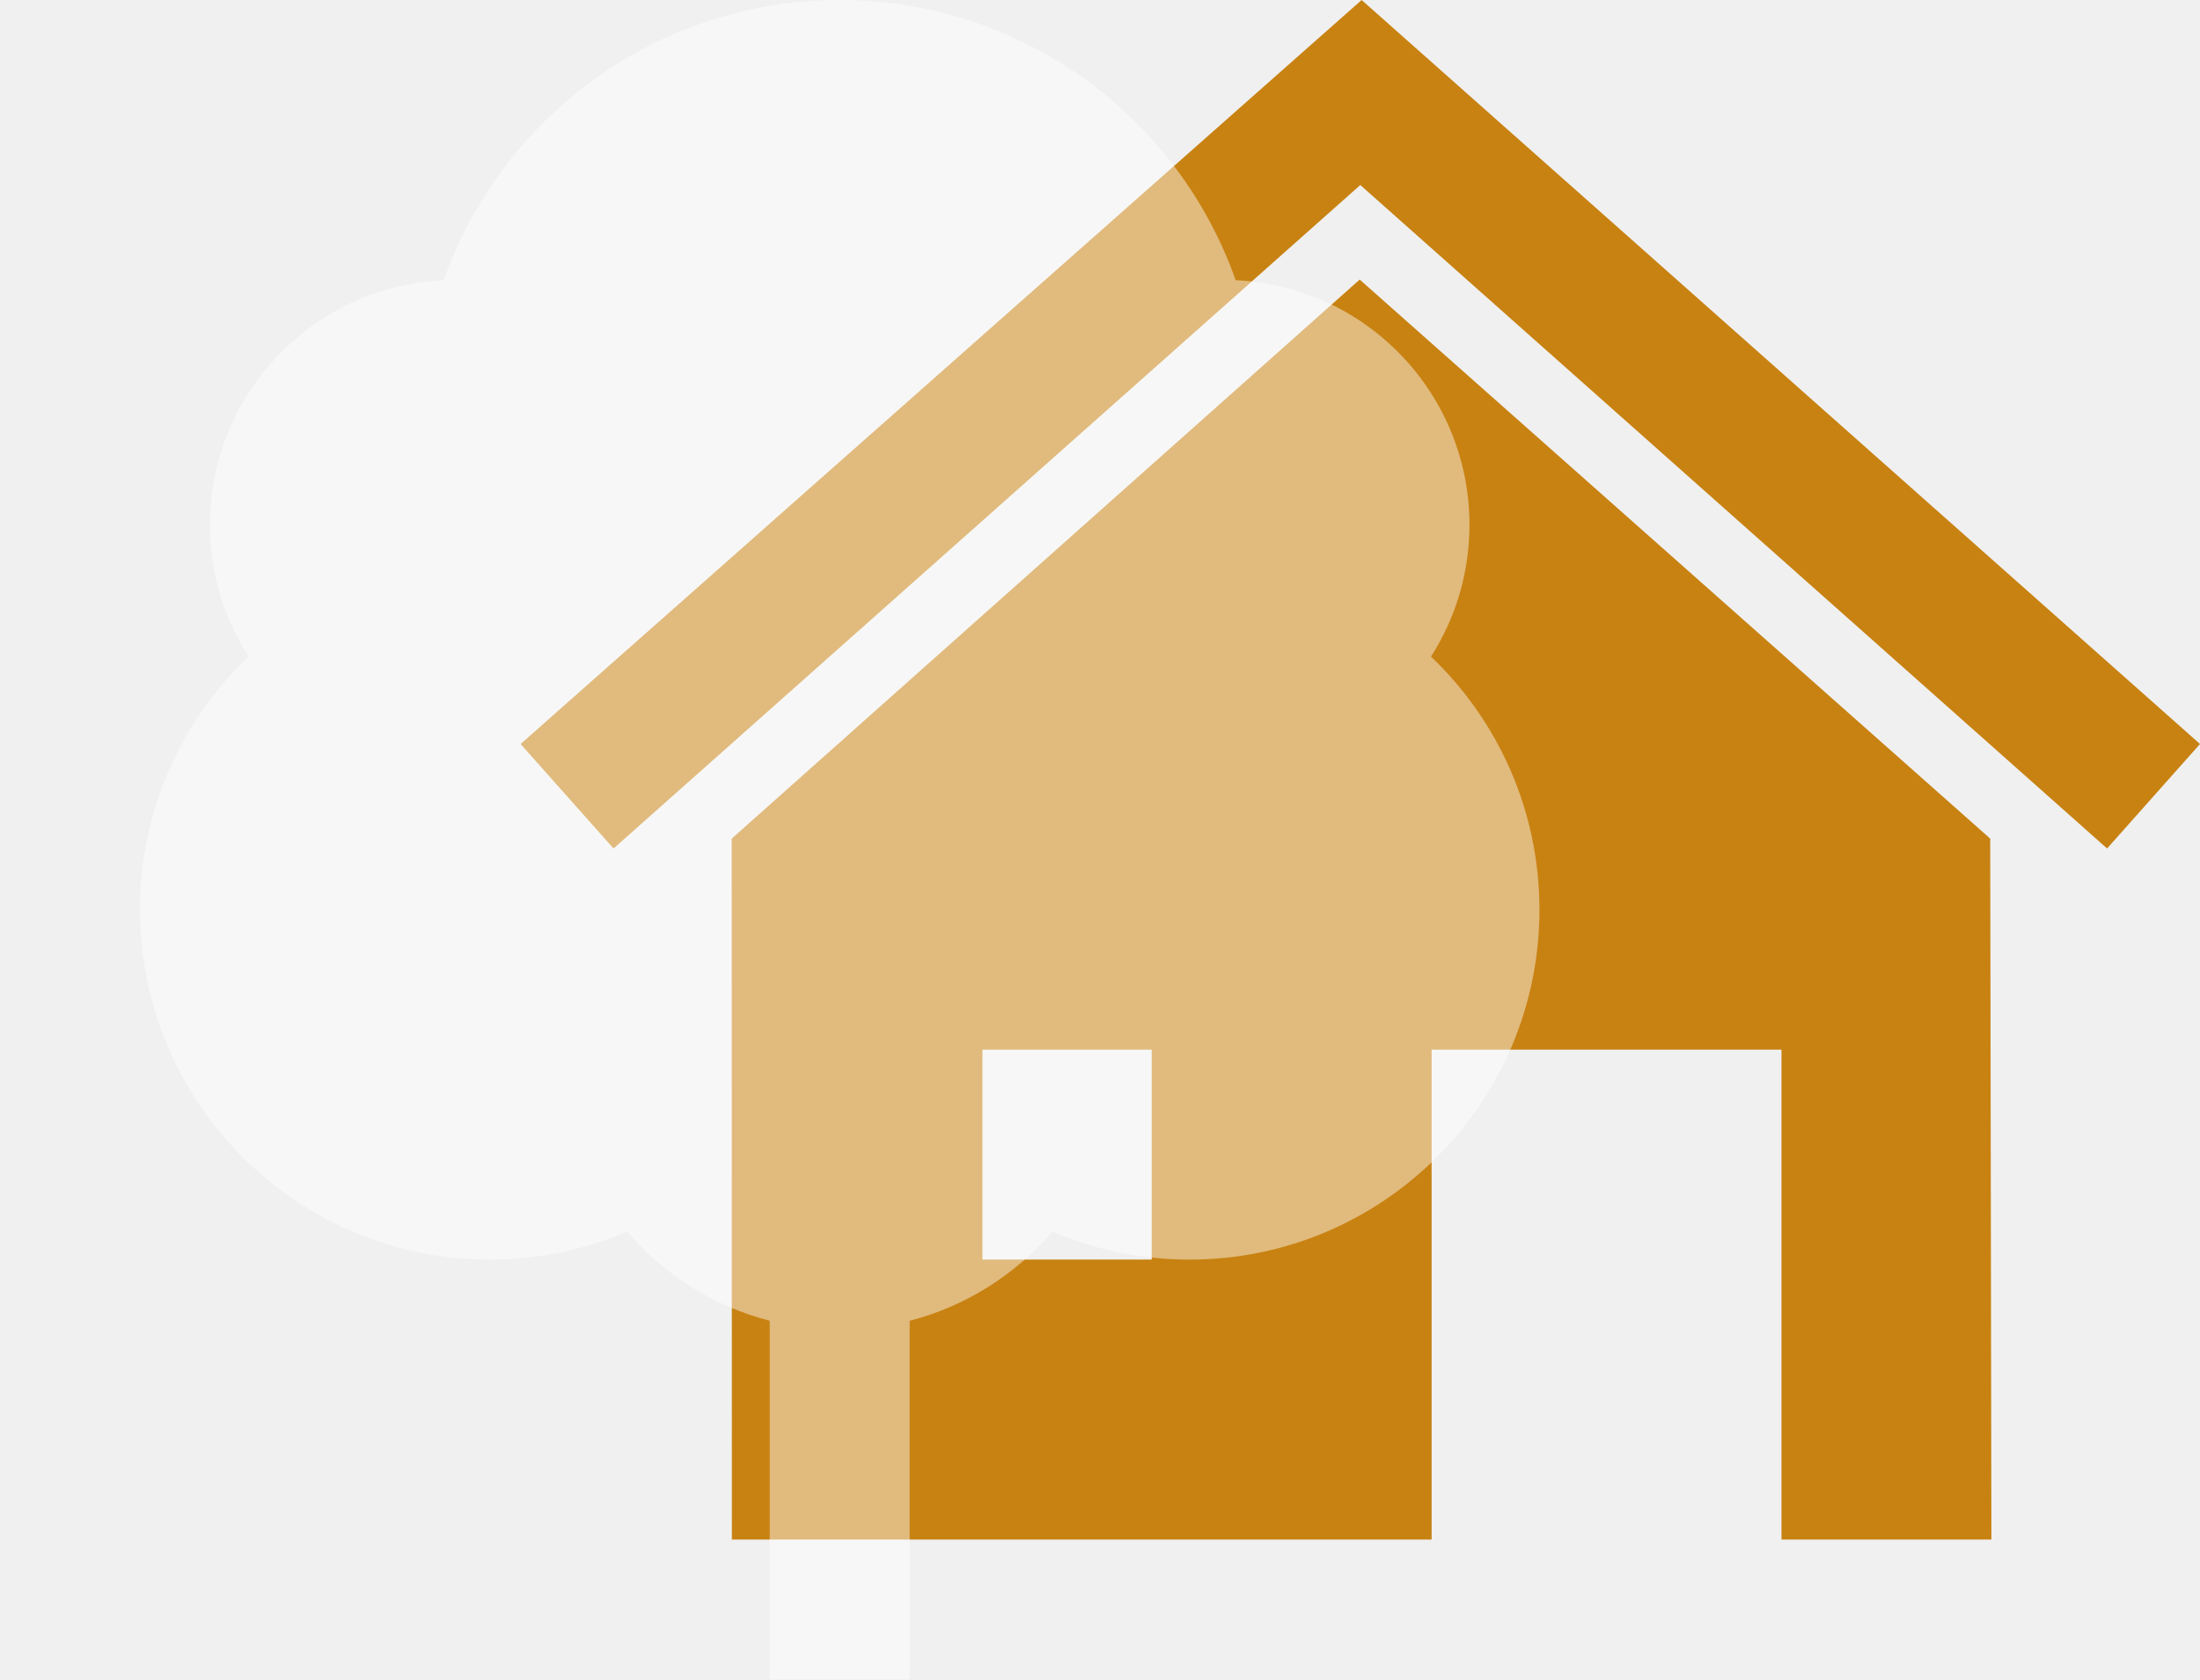
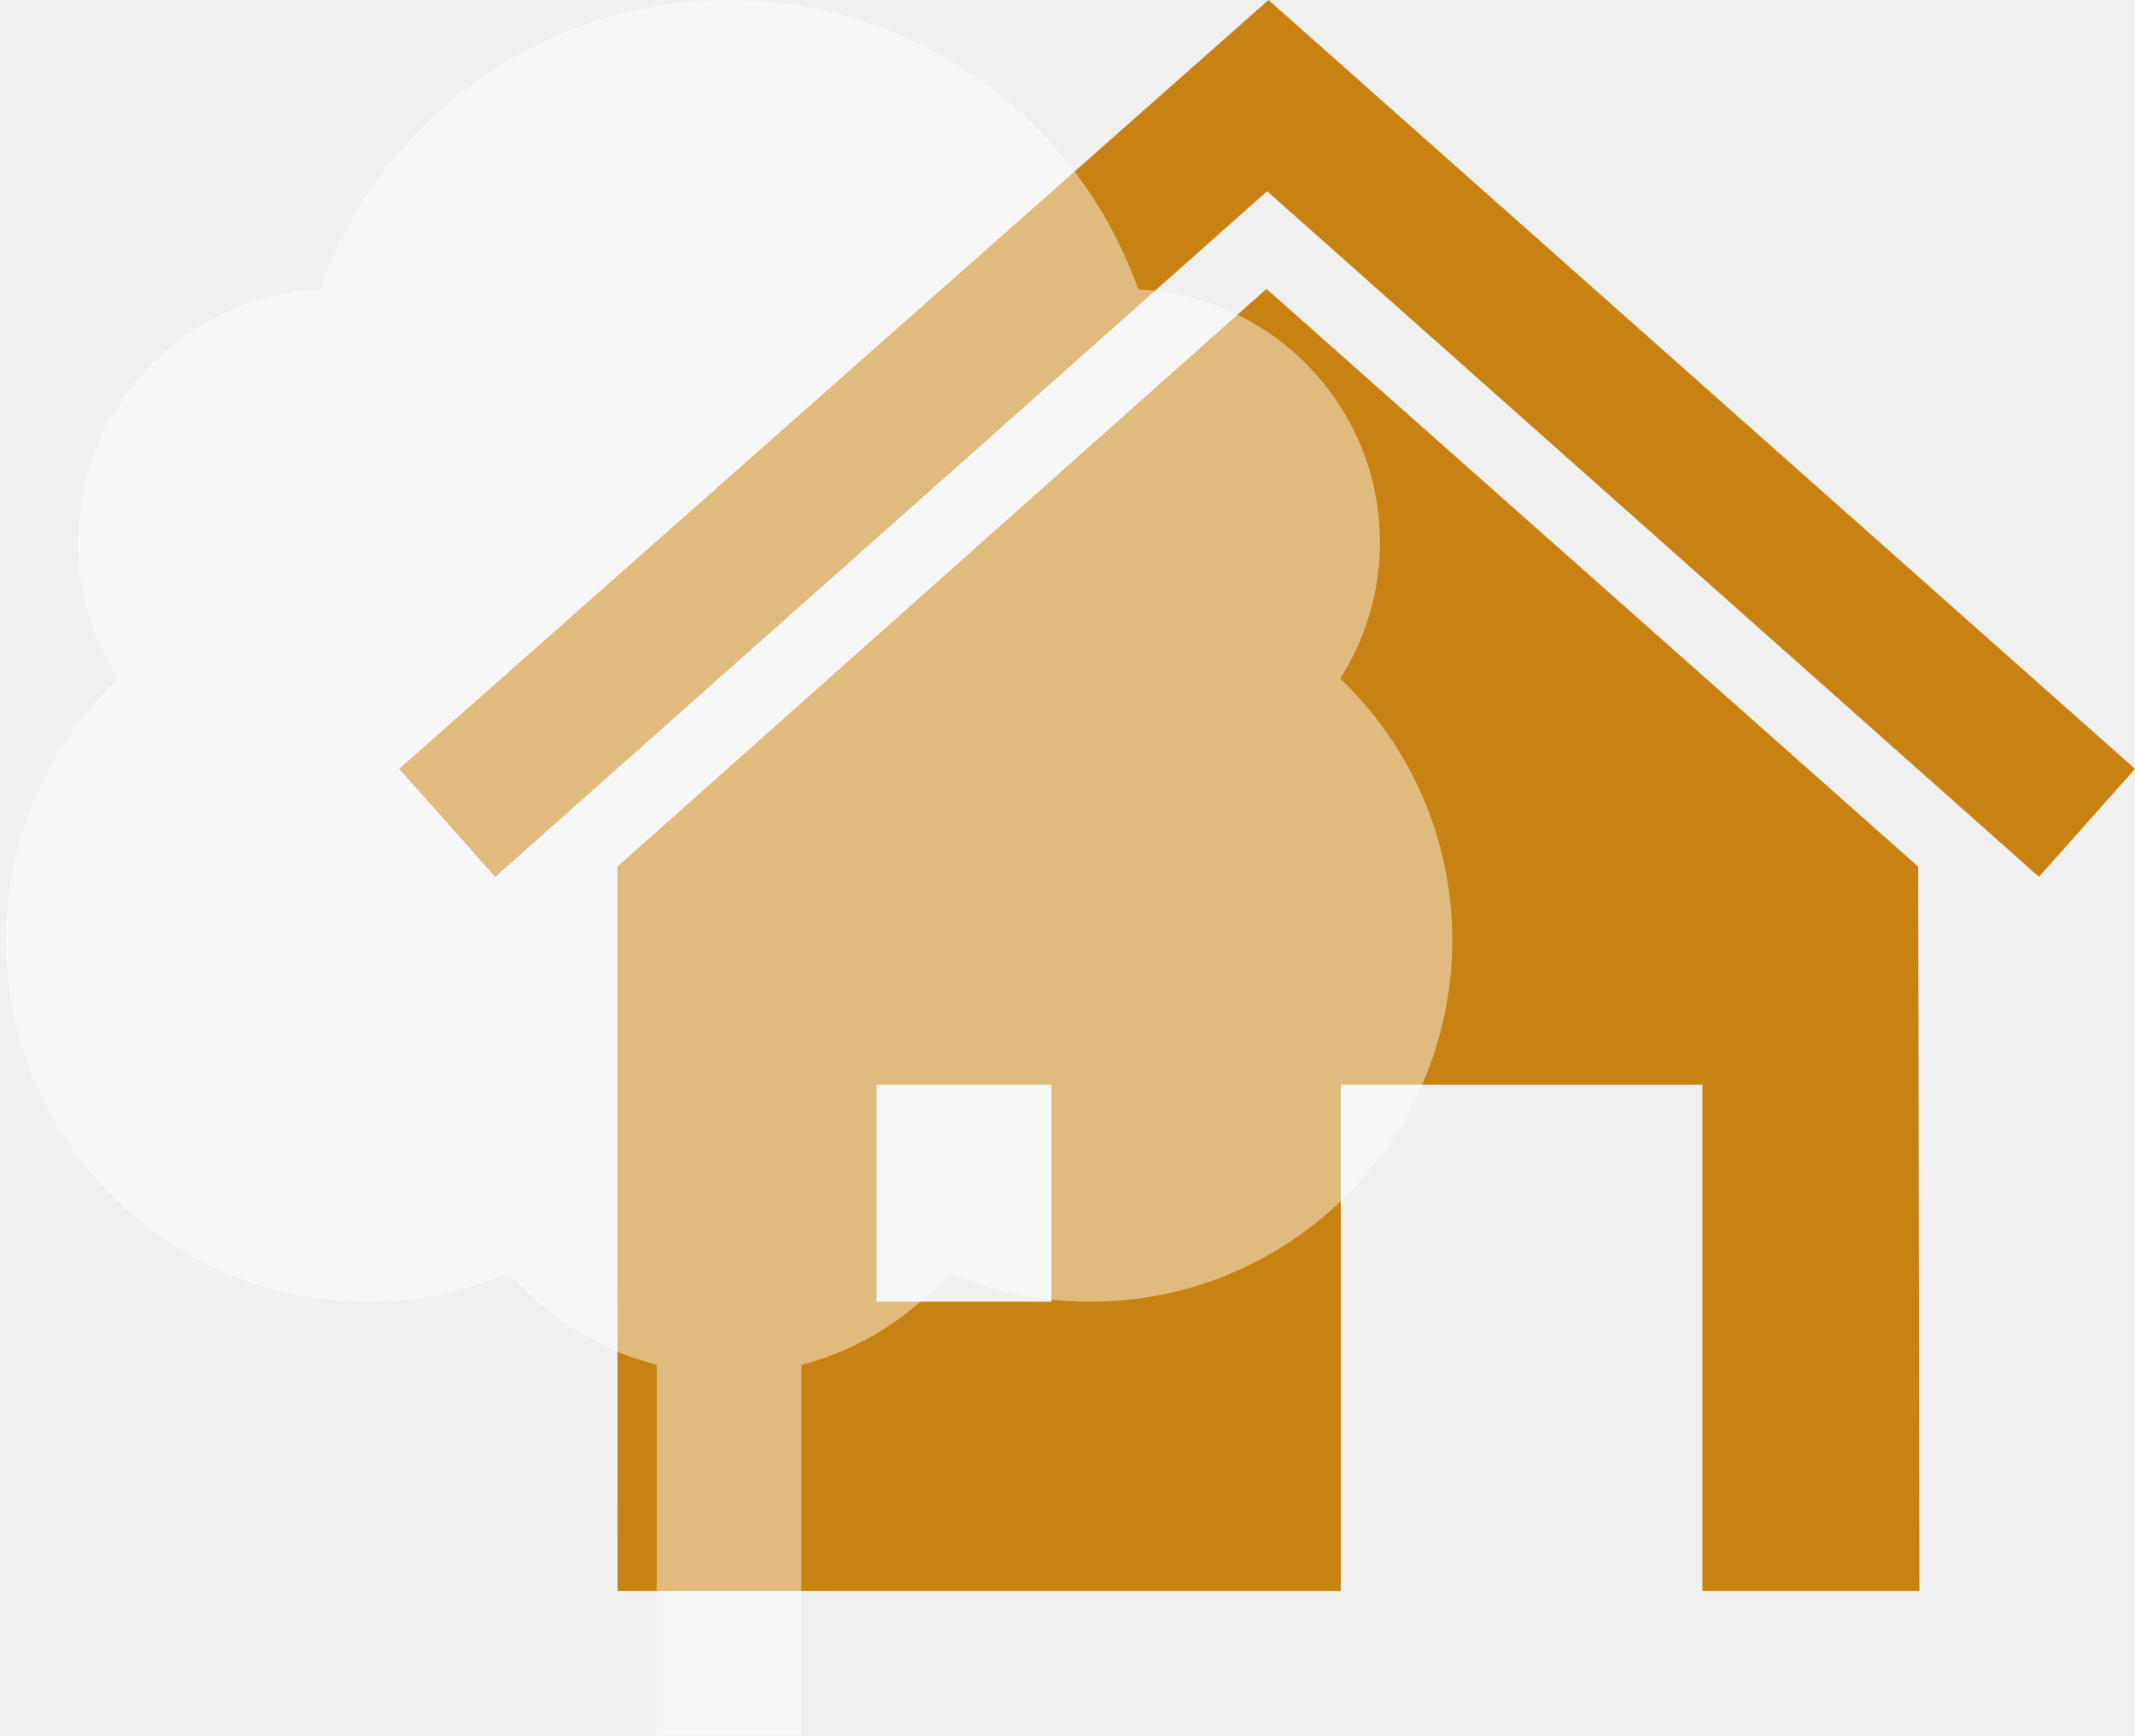
- <svg xmlns="http://www.w3.org/2000/svg" width="131" height="100" viewBox="0 0 131 100" fill="none">
-   <path fill-rule="evenodd" clip-rule="evenodd" d="M85.246 91.667H43.579L43.571 49.933L80.963 16.646L118.508 49.933L118.579 91.667H106.079V62.5H85.246V91.667ZM68.579 62.5H58.5V75H68.579V62.5ZM81.079 0L131 44.3L125.467 50.521L81 11.017L36.533 50.521L31 44.3L81.079 0Z" fill="#C88212" />
-   <g clip-path="url(#clip0)">
-     <path fill-rule="evenodd" clip-rule="evenodd" d="M54.167 100H45.834V78.642C42.475 77.775 39.529 75.888 37.338 73.333C34.829 74.404 32.067 75 29.167 75C17.667 75 8.334 65.667 8.334 54.167C8.334 48.242 10.813 42.888 14.792 39.096C13.342 36.829 12.5 34.138 12.5 31.25C12.5 23.425 18.679 17.029 26.421 16.683C29.85 6.967 39.117 0 50 0C60.883 0 70.15 6.967 73.579 16.683C81.321 17.029 87.5 23.425 87.5 31.25C87.5 34.138 86.659 36.829 85.209 39.096C89.188 42.888 91.667 48.242 91.667 54.167C91.667 65.667 82.334 75 70.834 75C67.933 75 65.171 74.404 62.663 73.333C60.471 75.888 57.525 77.775 54.167 78.642V100Z" fill="white" fill-opacity="0.45" />
-   </g>
-   <defs>
-     <clipPath id="clip0">
-       <rect width="100" height="100" fill="white" />
-     </clipPath>
-   </defs>
+ <svg xmlns="http://www.w3.org/2000/svg" width="123" height="100" viewBox="0 0 123 100" fill="none">
+   <path fill-rule="evenodd" clip-rule="evenodd" d="M77.246 91.667H35.579L35.571 49.933L72.963 16.646L110.508 49.933L110.579 91.667H98.079V62.5H77.246V91.667ZM60.579 62.5H50.5V75H60.579V62.5ZM73.079 0L123 44.3L117.467 50.521L73 11.017L28.533 50.521L23 44.3L73.079 0Z" fill="#C88212" />
+   <path fill-rule="evenodd" clip-rule="evenodd" d="M46.167 100H37.834V78.642C34.475 77.775 31.529 75.888 29.338 73.333C26.829 74.404 24.067 75 21.167 75C9.667 75 0.333 65.667 0.333 54.167C0.333 48.242 2.813 42.888 6.792 39.096C5.342 36.829 4.5 34.138 4.5 31.25C4.5 23.425 10.679 17.029 18.421 16.683C21.85 6.967 31.117 0 42 0C52.883 0 62.15 6.967 65.579 16.683C73.321 17.029 79.5 23.425 79.5 31.25C79.5 34.138 78.659 36.829 77.209 39.096C81.188 42.888 83.667 48.242 83.667 54.167C83.667 65.667 74.334 75 62.834 75C59.934 75 57.171 74.404 54.663 73.333C52.471 75.888 49.525 77.775 46.167 78.642V100Z" fill="white" fill-opacity="0.45" />
</svg>
